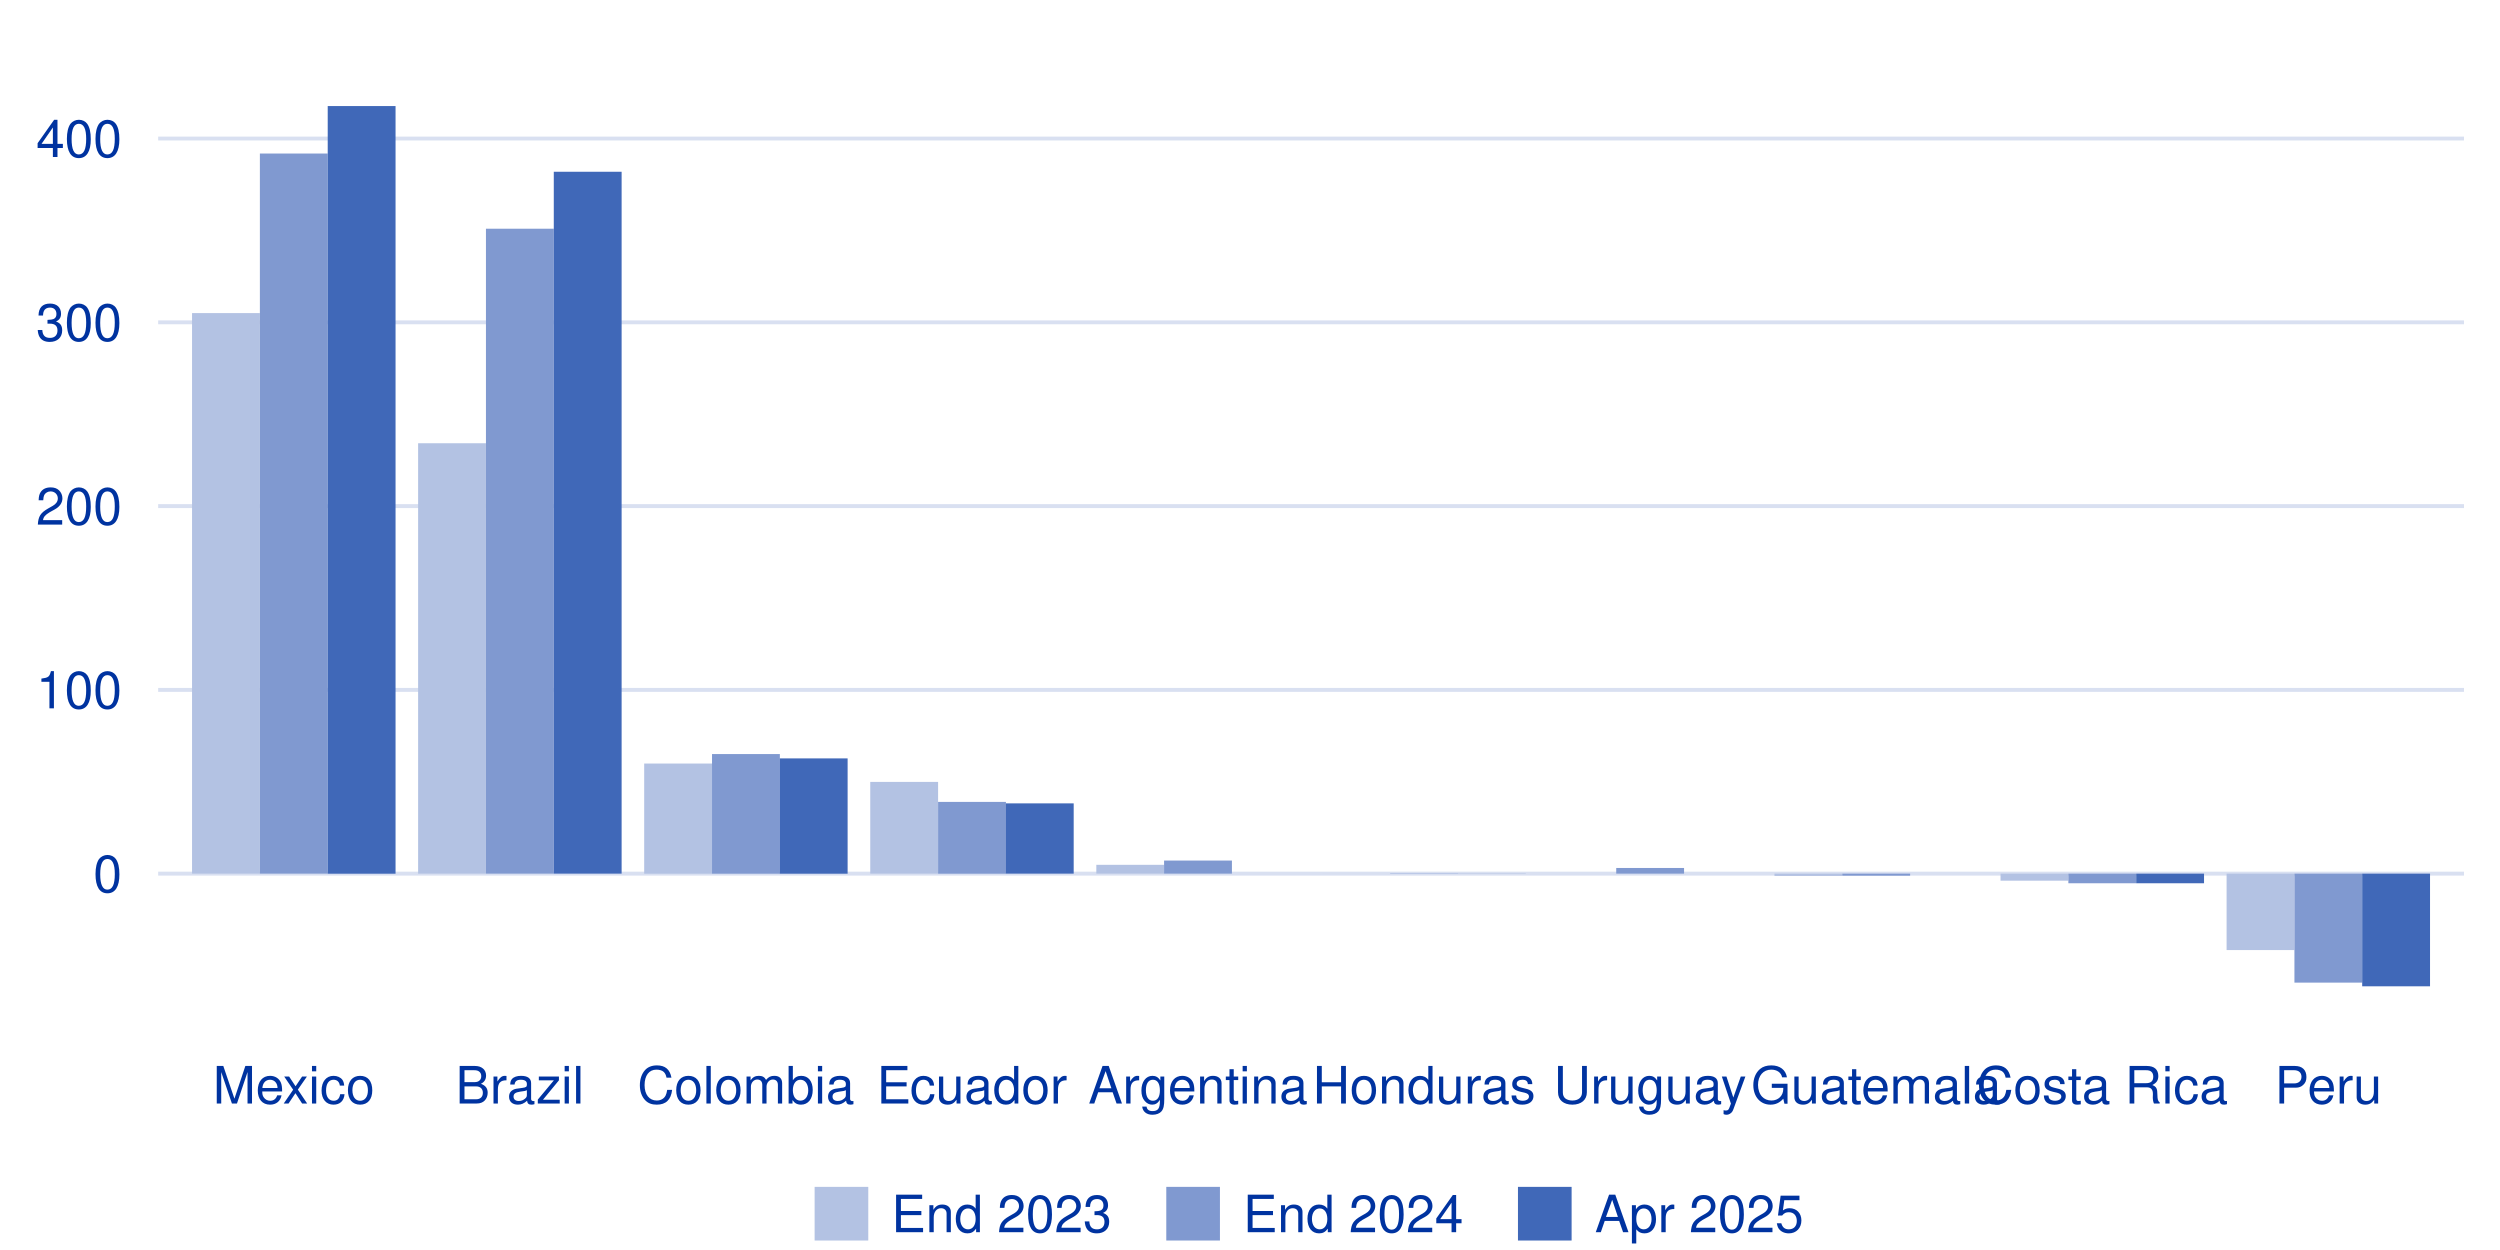
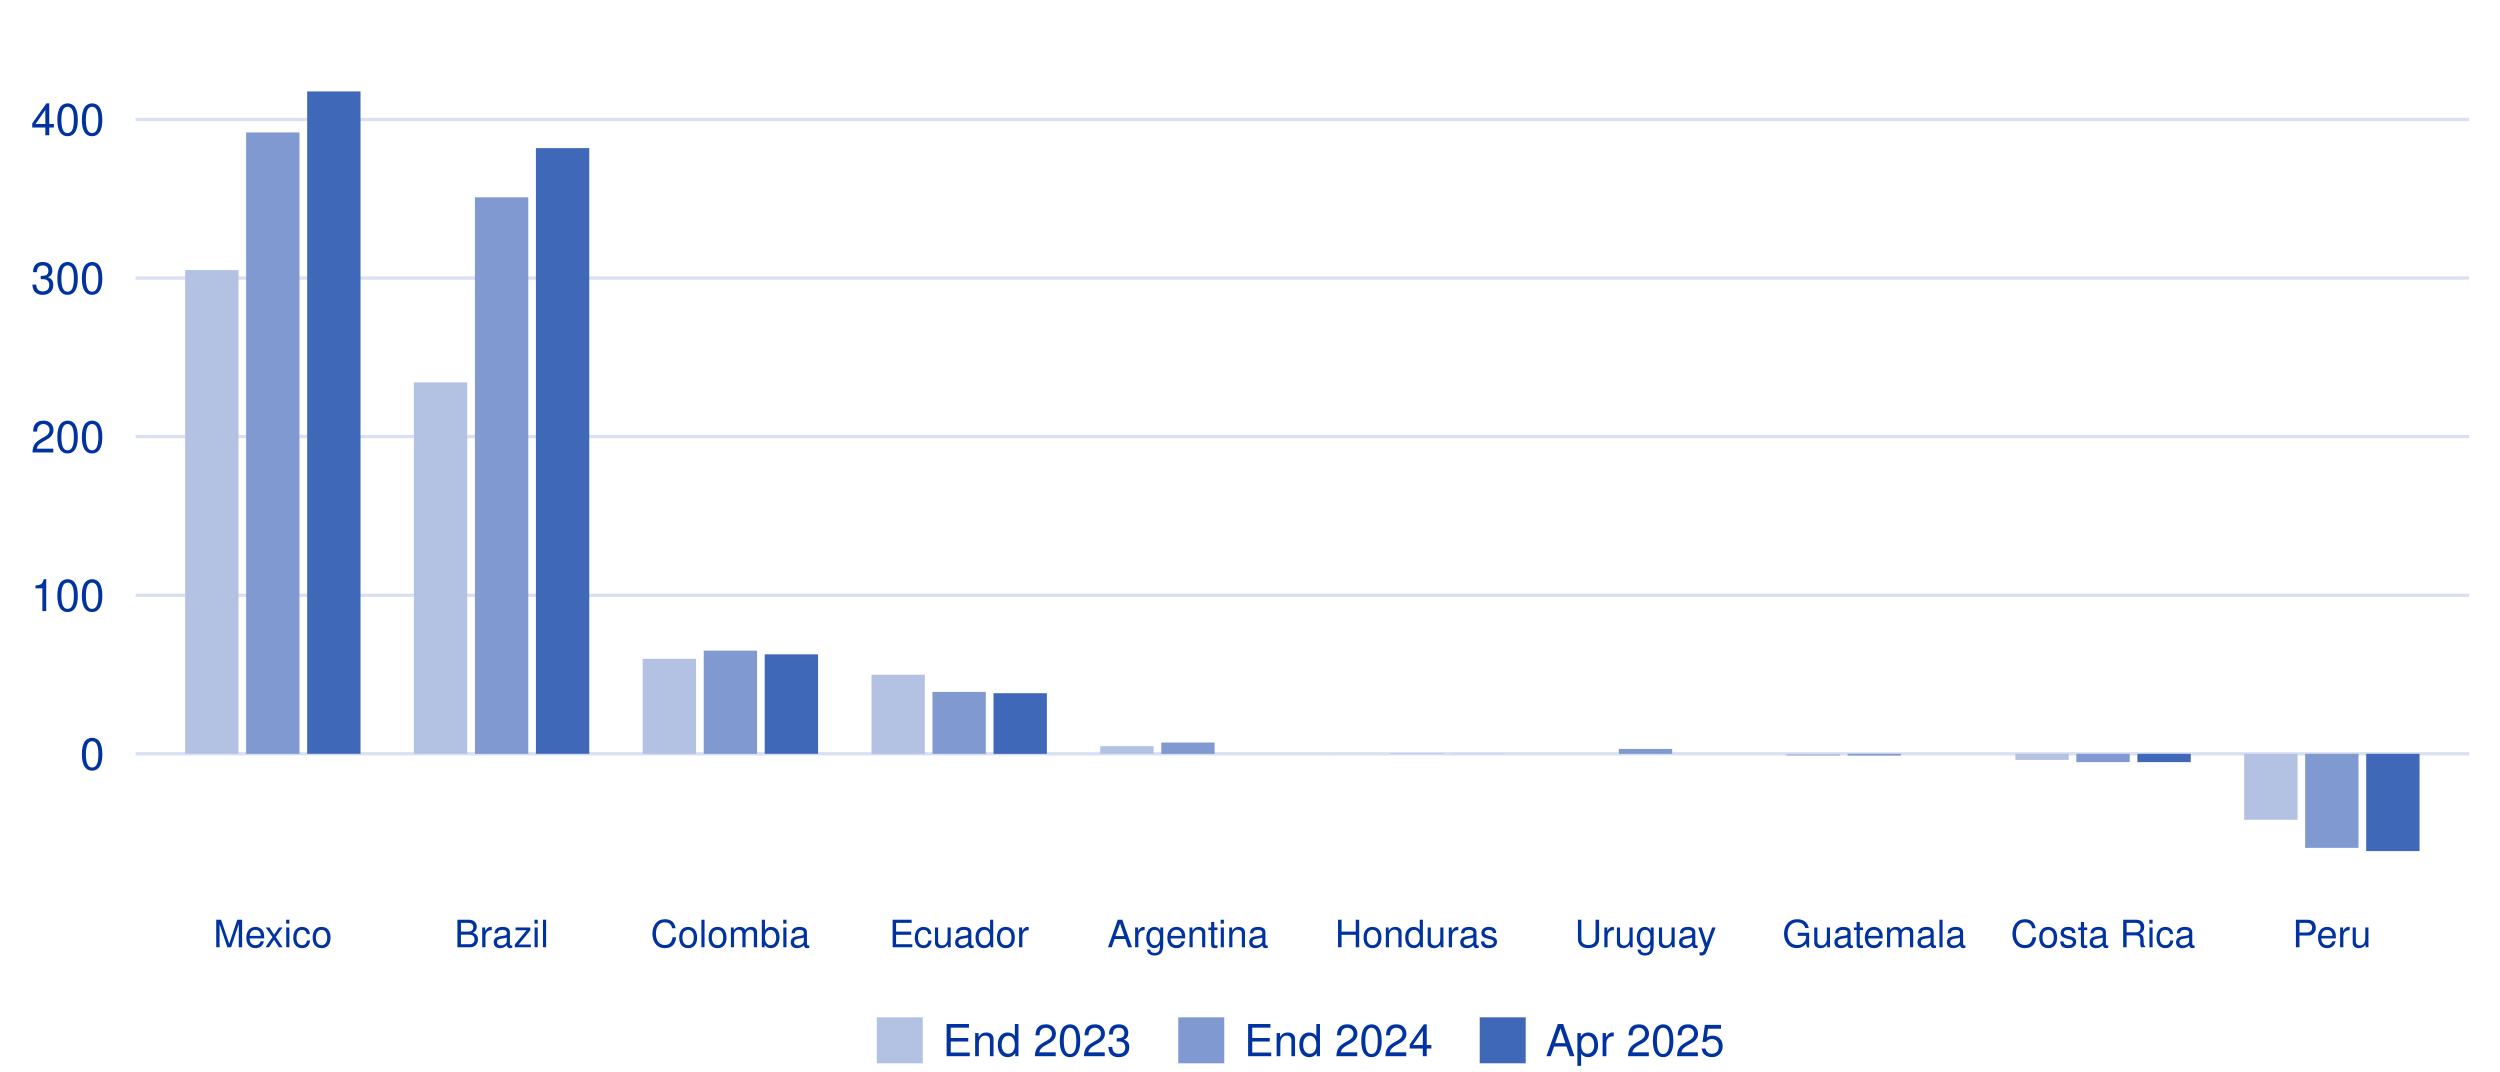
- <svg xmlns="http://www.w3.org/2000/svg" class="svglite" width="340.16pt" height="170.08pt" viewBox="0 0 340.16 170.08">
+ <svg xmlns="http://www.w3.org/2000/svg" class="svglite" width="396.85pt" height="170.08pt" viewBox="0 0 396.85 170.08">
  <defs>
    <style type="text/css">
    .svglite line, .svglite polyline, .svglite polygon, .svglite path, .svglite rect, .svglite circle {
      fill: none;
      stroke: #000000;
      stroke-linecap: round;
      stroke-linejoin: round;
      stroke-miterlimit: 10.00;
    }
    .svglite text {
      white-space: pre;
    }
  </style>
  </defs>
  <rect width="100%" height="100%" style="stroke: none; fill: none;" />
  <defs>
-     <clipPath id="cpMC4wMHwzNDAuMTZ8MC4wMHwxNzAuMDg=">
-       <rect x="0.00" y="0.00" width="340.16" height="170.08" />
+     <clipPath id="cpMC4wMHwzOTYuODV8MC4wMHwxNzAuMDg=">
+       <rect x="0.00" y="0.00" width="396.85" height="170.08" />
    </clipPath>
  </defs>
-   <g clip-path="url(#cpMC4wMHwzNDAuMTZ8MC4wMHwxNzAuMDg=)">
+   <g clip-path="url(#cpMC4wMHwzOTYuODV8MC4wMHwxNzAuMDg=)">
</g>
  <defs>
-     <clipPath id="cpMjEuNTJ8MzM1LjI2fDIuNDV8MTQwLjE5">
-       <rect x="21.52" y="2.45" width="313.74" height="137.74" />
+     <clipPath id="cpMjEuNTJ8MzkxLjk1fDIuNDV8MTQxLjEz">
+       <rect x="21.52" y="2.45" width="370.43" height="138.68" />
    </clipPath>
  </defs>
-   <g clip-path="url(#cpMjEuNTJ8MzM1LjI2fDIuNDV8MTQwLjE5)">
-     <polyline points="21.52,118.87 335.26,118.87 " style="stroke-width: 0.53; stroke: #D9E0F1; stroke-linecap: butt;" />
-     <polyline points="21.52,93.87 335.26,93.87 " style="stroke-width: 0.53; stroke: #D9E0F1; stroke-linecap: butt;" />
-     <polyline points="21.52,68.86 335.26,68.86 " style="stroke-width: 0.53; stroke: #D9E0F1; stroke-linecap: butt;" />
-     <polyline points="21.52,43.86 335.26,43.86 " style="stroke-width: 0.53; stroke: #D9E0F1; stroke-linecap: butt;" />
-     <polyline points="21.52,18.85 335.26,18.85 " style="stroke-width: 0.53; stroke: #D9E0F1; stroke-linecap: butt;" />
-     <rect x="149.17" y="117.67" width="9.23" height="1.20" style="stroke-width: 1.07; stroke: none; stroke-linecap: butt; stroke-linejoin: miter; fill: #B3C2E3;" />
-     <rect x="56.89" y="60.31" width="9.23" height="58.56" style="stroke-width: 1.07; stroke: none; stroke-linecap: butt; stroke-linejoin: miter; fill: #B3C2E3;" />
-     <rect x="87.65" y="103.89" width="9.23" height="14.99" style="stroke-width: 1.07; stroke: none; stroke-linecap: butt; stroke-linejoin: miter; fill: #B3C2E3;" />
-     <rect x="272.20" y="118.87" width="9.23" height="0.96" style="stroke-width: 1.07; stroke: none; stroke-linecap: butt; stroke-linejoin: miter; fill: #B3C2E3;" />
-     <rect x="118.41" y="106.39" width="9.23" height="12.48" style="stroke-width: 1.07; stroke: none; stroke-linecap: butt; stroke-linejoin: miter; fill: #B3C2E3;" />
-     <rect x="241.44" y="118.87" width="9.23" height="0.31" style="stroke-width: 1.07; stroke: none; stroke-linecap: butt; stroke-linejoin: miter; fill: #B3C2E3;" />
-     <rect x="179.93" y="118.87" width="9.23" height="0.004" style="stroke-width: 1.07; stroke: none; stroke-linecap: butt; stroke-linejoin: miter; fill: #B3C2E3;" />
-     <rect x="26.13" y="42.60" width="9.23" height="76.27" style="stroke-width: 1.07; stroke: none; stroke-linecap: butt; stroke-linejoin: miter; fill: #B3C2E3;" />
-     <rect x="302.96" y="118.87" width="9.23" height="10.40" style="stroke-width: 1.07; stroke: none; stroke-linecap: butt; stroke-linejoin: miter; fill: #B3C2E3;" />
-     <rect x="210.68" y="118.87" width="9.23" height="0.00" style="stroke-width: 1.07; stroke: none; stroke-linecap: butt; stroke-linejoin: miter; fill: #B3C2E3;" />
-     <rect x="158.39" y="117.09" width="9.23" height="1.78" style="stroke-width: 1.07; stroke: none; stroke-linecap: butt; stroke-linejoin: miter; fill: #8099D0;" />
-     <rect x="66.12" y="31.12" width="9.23" height="87.75" style="stroke-width: 1.07; stroke: none; stroke-linecap: butt; stroke-linejoin: miter; fill: #8099D0;" />
-     <rect x="96.88" y="102.60" width="9.23" height="16.28" style="stroke-width: 1.07; stroke: none; stroke-linecap: butt; stroke-linejoin: miter; fill: #8099D0;" />
-     <rect x="281.43" y="118.87" width="9.23" height="1.31" style="stroke-width: 1.07; stroke: none; stroke-linecap: butt; stroke-linejoin: miter; fill: #8099D0;" />
-     <rect x="127.64" y="109.11" width="9.23" height="9.77" style="stroke-width: 1.07; stroke: none; stroke-linecap: butt; stroke-linejoin: miter; fill: #8099D0;" />
-     <rect x="250.67" y="118.87" width="9.23" height="0.28" style="stroke-width: 1.07; stroke: none; stroke-linecap: butt; stroke-linejoin: miter; fill: #8099D0;" />
-     <rect x="189.15" y="118.83" width="9.23" height="0.044" style="stroke-width: 1.07; stroke: none; stroke-linecap: butt; stroke-linejoin: miter; fill: #8099D0;" />
-     <rect x="35.36" y="20.89" width="9.23" height="97.98" style="stroke-width: 1.07; stroke: none; stroke-linecap: butt; stroke-linejoin: miter; fill: #8099D0;" />
-     <rect x="312.19" y="118.87" width="9.23" height="14.83" style="stroke-width: 1.07; stroke: none; stroke-linecap: butt; stroke-linejoin: miter; fill: #8099D0;" />
-     <rect x="219.91" y="118.10" width="9.23" height="0.77" style="stroke-width: 1.07; stroke: none; stroke-linecap: butt; stroke-linejoin: miter; fill: #8099D0;" />
-     <rect x="167.62" y="118.87" width="9.23" height="0.00" style="stroke-width: 1.07; stroke: none; stroke-linecap: butt; stroke-linejoin: miter; fill: #4068B8;" />
-     <rect x="75.35" y="23.37" width="9.23" height="95.50" style="stroke-width: 1.07; stroke: none; stroke-linecap: butt; stroke-linejoin: miter; fill: #4068B8;" />
-     <rect x="106.10" y="103.19" width="9.23" height="15.69" style="stroke-width: 1.07; stroke: none; stroke-linecap: butt; stroke-linejoin: miter; fill: #4068B8;" />
-     <rect x="290.66" y="118.87" width="9.23" height="1.31" style="stroke-width: 1.07; stroke: none; stroke-linecap: butt; stroke-linejoin: miter; fill: #4068B8;" />
-     <rect x="136.86" y="109.31" width="9.23" height="9.56" style="stroke-width: 1.07; stroke: none; stroke-linecap: butt; stroke-linejoin: miter; fill: #4068B8;" />
-     <rect x="259.90" y="118.87" width="9.23" height="0.00" style="stroke-width: 1.07; stroke: none; stroke-linecap: butt; stroke-linejoin: miter; fill: #4068B8;" />
-     <rect x="198.38" y="118.86" width="9.23" height="0.014" style="stroke-width: 1.07; stroke: none; stroke-linecap: butt; stroke-linejoin: miter; fill: #4068B8;" />
-     <rect x="44.59" y="14.43" width="9.23" height="104.45" style="stroke-width: 1.07; stroke: none; stroke-linecap: butt; stroke-linejoin: miter; fill: #4068B8;" />
-     <rect x="321.41" y="118.87" width="9.23" height="15.33" style="stroke-width: 1.07; stroke: none; stroke-linecap: butt; stroke-linejoin: miter; fill: #4068B8;" />
-     <rect x="229.14" y="118.87" width="9.23" height="0.00" style="stroke-width: 1.07; stroke: none; stroke-linecap: butt; stroke-linejoin: miter; fill: #4068B8;" />
+   <g clip-path="url(#cpMjEuNTJ8MzkxLjk1fDIuNDV8MTQxLjEz)">
+     <polyline points="21.52,119.66 391.95,119.66 " style="stroke-width: 0.53; stroke: #D9E0F1; stroke-linecap: butt;" />
+     <polyline points="21.52,94.49 391.95,94.49 " style="stroke-width: 0.53; stroke: #D9E0F1; stroke-linecap: butt;" />
+     <polyline points="21.52,69.31 391.95,69.31 " style="stroke-width: 0.53; stroke: #D9E0F1; stroke-linecap: butt;" />
+     <polyline points="21.52,44.14 391.95,44.14 " style="stroke-width: 0.53; stroke: #D9E0F1; stroke-linecap: butt;" />
+     <polyline points="21.52,18.96 391.95,18.96 " style="stroke-width: 0.53; stroke: #D9E0F1; stroke-linecap: butt;" />
+     <rect x="174.65" y="118.45" width="8.47" height="1.21" style="stroke-width: 1.07; stroke: none; stroke-linecap: butt; stroke-linejoin: miter; fill: #B3C2E3;" />
+     <rect x="65.70" y="60.70" width="8.47" height="58.96" style="stroke-width: 1.07; stroke: none; stroke-linecap: butt; stroke-linejoin: miter; fill: #B3C2E3;" />
+     <rect x="102.02" y="104.58" width="8.47" height="15.09" style="stroke-width: 1.07; stroke: none; stroke-linecap: butt; stroke-linejoin: miter; fill: #B3C2E3;" />
+     <rect x="319.92" y="119.66" width="8.47" height="0.97" style="stroke-width: 1.07; stroke: none; stroke-linecap: butt; stroke-linejoin: miter; fill: #B3C2E3;" />
+     <rect x="138.34" y="107.10" width="8.47" height="12.57" style="stroke-width: 1.07; stroke: none; stroke-linecap: butt; stroke-linejoin: miter; fill: #B3C2E3;" />
+     <rect x="283.60" y="119.66" width="8.47" height="0.31" style="stroke-width: 1.07; stroke: none; stroke-linecap: butt; stroke-linejoin: miter; fill: #B3C2E3;" />
+     <rect x="210.97" y="119.66" width="8.47" height="0.004" style="stroke-width: 1.07; stroke: none; stroke-linecap: butt; stroke-linejoin: miter; fill: #B3C2E3;" />
+     <rect x="29.39" y="42.87" width="8.47" height="76.79" style="stroke-width: 1.07; stroke: none; stroke-linecap: butt; stroke-linejoin: miter; fill: #B3C2E3;" />
+     <rect x="356.24" y="119.66" width="8.47" height="10.47" style="stroke-width: 1.07; stroke: none; stroke-linecap: butt; stroke-linejoin: miter; fill: #B3C2E3;" />
+     <rect x="247.29" y="119.66" width="8.47" height="0.00" style="stroke-width: 1.07; stroke: none; stroke-linecap: butt; stroke-linejoin: miter; fill: #B3C2E3;" />
+     <rect x="184.34" y="117.87" width="8.47" height="1.80" style="stroke-width: 1.07; stroke: none; stroke-linecap: butt; stroke-linejoin: miter; fill: #8099D0;" />
+     <rect x="75.39" y="31.32" width="8.47" height="88.35" style="stroke-width: 1.07; stroke: none; stroke-linecap: butt; stroke-linejoin: miter; fill: #8099D0;" />
+     <rect x="111.71" y="103.28" width="8.47" height="16.39" style="stroke-width: 1.07; stroke: none; stroke-linecap: butt; stroke-linejoin: miter; fill: #8099D0;" />
+     <rect x="329.60" y="119.66" width="8.47" height="1.32" style="stroke-width: 1.07; stroke: none; stroke-linecap: butt; stroke-linejoin: miter; fill: #8099D0;" />
+     <rect x="148.02" y="109.83" width="8.47" height="9.83" style="stroke-width: 1.07; stroke: none; stroke-linecap: butt; stroke-linejoin: miter; fill: #8099D0;" />
+     <rect x="293.29" y="119.66" width="8.47" height="0.28" style="stroke-width: 1.07; stroke: none; stroke-linecap: butt; stroke-linejoin: miter; fill: #8099D0;" />
+     <rect x="220.66" y="119.62" width="8.47" height="0.044" style="stroke-width: 1.07; stroke: none; stroke-linecap: butt; stroke-linejoin: miter; fill: #8099D0;" />
+     <rect x="39.07" y="21.02" width="8.47" height="98.65" style="stroke-width: 1.07; stroke: none; stroke-linecap: butt; stroke-linejoin: miter; fill: #8099D0;" />
+     <rect x="365.92" y="119.66" width="8.47" height="14.93" style="stroke-width: 1.07; stroke: none; stroke-linecap: butt; stroke-linejoin: miter; fill: #8099D0;" />
+     <rect x="256.97" y="118.89" width="8.47" height="0.78" style="stroke-width: 1.07; stroke: none; stroke-linecap: butt; stroke-linejoin: miter; fill: #8099D0;" />
+     <rect x="194.02" y="119.66" width="8.47" height="0.00" style="stroke-width: 1.07; stroke: none; stroke-linecap: butt; stroke-linejoin: miter; fill: #4068B8;" />
+     <rect x="85.07" y="23.51" width="8.47" height="96.15" style="stroke-width: 1.07; stroke: none; stroke-linecap: butt; stroke-linejoin: miter; fill: #4068B8;" />
+     <rect x="121.39" y="103.87" width="8.47" height="15.79" style="stroke-width: 1.07; stroke: none; stroke-linecap: butt; stroke-linejoin: miter; fill: #4068B8;" />
+     <rect x="339.29" y="119.66" width="8.47" height="1.32" style="stroke-width: 1.07; stroke: none; stroke-linecap: butt; stroke-linejoin: miter; fill: #4068B8;" />
+     <rect x="157.71" y="110.04" width="8.47" height="9.63" style="stroke-width: 1.07; stroke: none; stroke-linecap: butt; stroke-linejoin: miter; fill: #4068B8;" />
+     <rect x="302.97" y="119.66" width="8.47" height="0.00" style="stroke-width: 1.07; stroke: none; stroke-linecap: butt; stroke-linejoin: miter; fill: #4068B8;" />
+     <rect x="230.34" y="119.65" width="8.47" height="0.014" style="stroke-width: 1.07; stroke: none; stroke-linecap: butt; stroke-linejoin: miter; fill: #4068B8;" />
+     <rect x="48.76" y="14.51" width="8.47" height="105.15" style="stroke-width: 1.07; stroke: none; stroke-linecap: butt; stroke-linejoin: miter; fill: #4068B8;" />
+     <rect x="375.61" y="119.66" width="8.47" height="15.44" style="stroke-width: 1.07; stroke: none; stroke-linecap: butt; stroke-linejoin: miter; fill: #4068B8;" />
+     <rect x="266.66" y="119.66" width="8.47" height="0.00" style="stroke-width: 1.07; stroke: none; stroke-linecap: butt; stroke-linejoin: miter; fill: #4068B8;" />
  </g>
-   <g clip-path="url(#cpMC4wMHwzNDAuMTZ8MC4wMHwxNzAuMDg=)">
-     <text x="16.59" y="121.39" text-anchor="end" style="font-size: 7.00px;fill: #0033A0; font-family: &quot;Helvetica&quot;;" textLength="3.90px" lengthAdjust="spacingAndGlyphs">0</text>
-     <text x="16.59" y="96.38" text-anchor="end" style="font-size: 7.00px;fill: #0033A0; font-family: &quot;Helvetica&quot;;" textLength="11.69px" lengthAdjust="spacingAndGlyphs">100</text>
-     <text x="16.59" y="71.38" text-anchor="end" style="font-size: 7.00px;fill: #0033A0; font-family: &quot;Helvetica&quot;;" textLength="11.69px" lengthAdjust="spacingAndGlyphs">200</text>
-     <text x="16.59" y="46.37" text-anchor="end" style="font-size: 7.00px;fill: #0033A0; font-family: &quot;Helvetica&quot;;" textLength="11.69px" lengthAdjust="spacingAndGlyphs">300</text>
-     <text x="16.59" y="21.36" text-anchor="end" style="font-size: 7.00px;fill: #0033A0; font-family: &quot;Helvetica&quot;;" textLength="11.69px" lengthAdjust="spacingAndGlyphs">400</text>
-     <text x="39.97" y="150.15" text-anchor="middle" style="font-size: 7.00px;fill: #0033A0; font-family: &quot;Helvetica&quot;;" textLength="22.18px" lengthAdjust="spacingAndGlyphs">Mexico</text>
-     <text x="70.73" y="150.15" text-anchor="middle" style="font-size: 7.00px;fill: #0033A0; font-family: &quot;Helvetica&quot;;" textLength="17.50px" lengthAdjust="spacingAndGlyphs">Brazil</text>
-     <text x="101.49" y="150.15" text-anchor="middle" style="font-size: 7.00px;fill: #0033A0; font-family: &quot;Helvetica&quot;;" textLength="29.58px" lengthAdjust="spacingAndGlyphs">Colombia</text>
-     <text x="132.25" y="150.15" text-anchor="middle" style="font-size: 7.00px;fill: #0033A0; font-family: &quot;Helvetica&quot;;" textLength="26.08px" lengthAdjust="spacingAndGlyphs">Ecuador</text>
-     <text x="163.01" y="150.15" text-anchor="middle" style="font-size: 7.00px;fill: #0033A0; font-family: &quot;Helvetica&quot;;" textLength="29.97px" lengthAdjust="spacingAndGlyphs">Argentina</text>
-     <text x="193.77" y="150.15" text-anchor="middle" style="font-size: 7.00px;fill: #0033A0; font-family: &quot;Helvetica&quot;;" textLength="30.36px" lengthAdjust="spacingAndGlyphs">Honduras</text>
-     <text x="224.52" y="150.15" text-anchor="middle" style="font-size: 7.00px;fill: #0033A0; font-family: &quot;Helvetica&quot;;" textLength="26.47px" lengthAdjust="spacingAndGlyphs">Uruguay</text>
-     <text x="255.28" y="150.15" text-anchor="middle" style="font-size: 7.00px;fill: #0033A0; font-family: &quot;Helvetica&quot;;" textLength="34.25px" lengthAdjust="spacingAndGlyphs">Guatemala</text>
-     <text x="286.04" y="150.15" text-anchor="middle" style="font-size: 7.00px;fill: #0033A0; font-family: &quot;Helvetica&quot;;" textLength="34.24px" lengthAdjust="spacingAndGlyphs">Costa Rica</text>
-     <text x="316.80" y="150.15" text-anchor="middle" style="font-size: 7.00px;fill: #0033A0; font-family: &quot;Helvetica&quot;;" textLength="14.79px" lengthAdjust="spacingAndGlyphs">Peru</text>
-     <rect x="110.84" y="161.49" width="7.30" height="7.30" style="stroke-width: 1.07; stroke: none; stroke-linecap: butt; stroke-linejoin: miter; fill: #B3C2E3;" />
-     <rect x="158.69" y="161.49" width="7.30" height="7.30" style="stroke-width: 1.07; stroke: none; stroke-linecap: butt; stroke-linejoin: miter; fill: #8099D0;" />
-     <rect x="206.54" y="161.49" width="7.30" height="7.30" style="stroke-width: 1.07; stroke: none; stroke-linecap: butt; stroke-linejoin: miter; fill: #4068B8;" />
-     <text x="121.30" y="167.66" style="font-size: 7.00px;fill: #0033A0; font-family: &quot;Helvetica&quot;;" textLength="29.98px" lengthAdjust="spacingAndGlyphs">End 2023</text>
-     <text x="169.15" y="167.66" style="font-size: 7.00px;fill: #0033A0; font-family: &quot;Helvetica&quot;;" textLength="29.98px" lengthAdjust="spacingAndGlyphs">End 2024</text>
-     <text x="217.00" y="167.66" style="font-size: 7.00px;fill: #0033A0; font-family: &quot;Helvetica&quot;;" textLength="28.42px" lengthAdjust="spacingAndGlyphs">Apr 2025</text>
+   <g clip-path="url(#cpMC4wMHwzOTYuODV8MC4wMHwxNzAuMDg=)">
+     <text x="16.59" y="122.18" text-anchor="end" style="font-size: 7.00px;fill: #0033A0; font-family: &quot;Helvetica&quot;;" textLength="3.90px" lengthAdjust="spacingAndGlyphs">0</text>
+     <text x="16.59" y="97.00" text-anchor="end" style="font-size: 7.00px;fill: #0033A0; font-family: &quot;Helvetica&quot;;" textLength="11.69px" lengthAdjust="spacingAndGlyphs">100</text>
+     <text x="16.59" y="71.83" text-anchor="end" style="font-size: 7.00px;fill: #0033A0; font-family: &quot;Helvetica&quot;;" textLength="11.69px" lengthAdjust="spacingAndGlyphs">200</text>
+     <text x="16.59" y="46.65" text-anchor="end" style="font-size: 7.00px;fill: #0033A0; font-family: &quot;Helvetica&quot;;" textLength="11.69px" lengthAdjust="spacingAndGlyphs">300</text>
+     <text x="16.59" y="21.47" text-anchor="end" style="font-size: 7.00px;fill: #0033A0; font-family: &quot;Helvetica&quot;;" textLength="11.69px" lengthAdjust="spacingAndGlyphs">400</text>
+     <text x="43.31" y="150.37" text-anchor="middle" style="font-size: 6.00px;fill: #0033A0; font-family: &quot;Helvetica&quot;;" textLength="19.00px" lengthAdjust="spacingAndGlyphs">Mexico</text>
+     <text x="79.63" y="150.37" text-anchor="middle" style="font-size: 6.00px;fill: #0033A0; font-family: &quot;Helvetica&quot;;" textLength="15.00px" lengthAdjust="spacingAndGlyphs">Brazil</text>
+     <text x="115.94" y="150.37" text-anchor="middle" style="font-size: 6.00px;fill: #0033A0; font-family: &quot;Helvetica&quot;;" textLength="25.33px" lengthAdjust="spacingAndGlyphs">Colombia</text>
+     <text x="152.26" y="150.37" text-anchor="middle" style="font-size: 6.00px;fill: #0033A0; font-family: &quot;Helvetica&quot;;" textLength="22.34px" lengthAdjust="spacingAndGlyphs">Ecuador</text>
+     <text x="188.58" y="150.37" text-anchor="middle" style="font-size: 6.00px;fill: #0033A0; font-family: &quot;Helvetica&quot;;" textLength="25.68px" lengthAdjust="spacingAndGlyphs">Argentina</text>
+     <text x="224.89" y="150.37" text-anchor="middle" style="font-size: 6.00px;fill: #0033A0; font-family: &quot;Helvetica&quot;;" textLength="26.01px" lengthAdjust="spacingAndGlyphs">Honduras</text>
+     <text x="261.21" y="150.37" text-anchor="middle" style="font-size: 6.00px;fill: #0033A0; font-family: &quot;Helvetica&quot;;" textLength="22.67px" lengthAdjust="spacingAndGlyphs">Uruguay</text>
+     <text x="297.53" y="150.37" text-anchor="middle" style="font-size: 6.00px;fill: #0033A0; font-family: &quot;Helvetica&quot;;" textLength="29.33px" lengthAdjust="spacingAndGlyphs">Guatemala</text>
+     <text x="333.84" y="150.37" text-anchor="middle" style="font-size: 6.00px;fill: #0033A0; font-family: &quot;Helvetica&quot;;" textLength="29.35px" lengthAdjust="spacingAndGlyphs">Costa Rica</text>
+     <text x="370.16" y="150.37" text-anchor="middle" style="font-size: 6.00px;fill: #0033A0; font-family: &quot;Helvetica&quot;;" textLength="12.67px" lengthAdjust="spacingAndGlyphs">Peru</text>
+     <rect x="139.18" y="161.49" width="7.30" height="7.30" style="stroke-width: 1.07; stroke: none; stroke-linecap: butt; stroke-linejoin: miter; fill: #B3C2E3;" />
+     <rect x="187.04" y="161.49" width="7.30" height="7.30" style="stroke-width: 1.07; stroke: none; stroke-linecap: butt; stroke-linejoin: miter; fill: #8099D0;" />
+     <rect x="234.89" y="161.49" width="7.30" height="7.30" style="stroke-width: 1.07; stroke: none; stroke-linecap: butt; stroke-linejoin: miter; fill: #4068B8;" />
+     <text x="149.64" y="167.66" style="font-size: 7.00px;fill: #0033A0; font-family: &quot;Helvetica&quot;;" textLength="29.98px" lengthAdjust="spacingAndGlyphs">End 2023</text>
+     <text x="197.50" y="167.66" style="font-size: 7.00px;fill: #0033A0; font-family: &quot;Helvetica&quot;;" textLength="29.98px" lengthAdjust="spacingAndGlyphs">End 2024</text>
+     <text x="245.35" y="167.66" style="font-size: 7.00px;fill: #0033A0; font-family: &quot;Helvetica&quot;;" textLength="28.42px" lengthAdjust="spacingAndGlyphs">Apr 2025</text>
  </g>
</svg>
